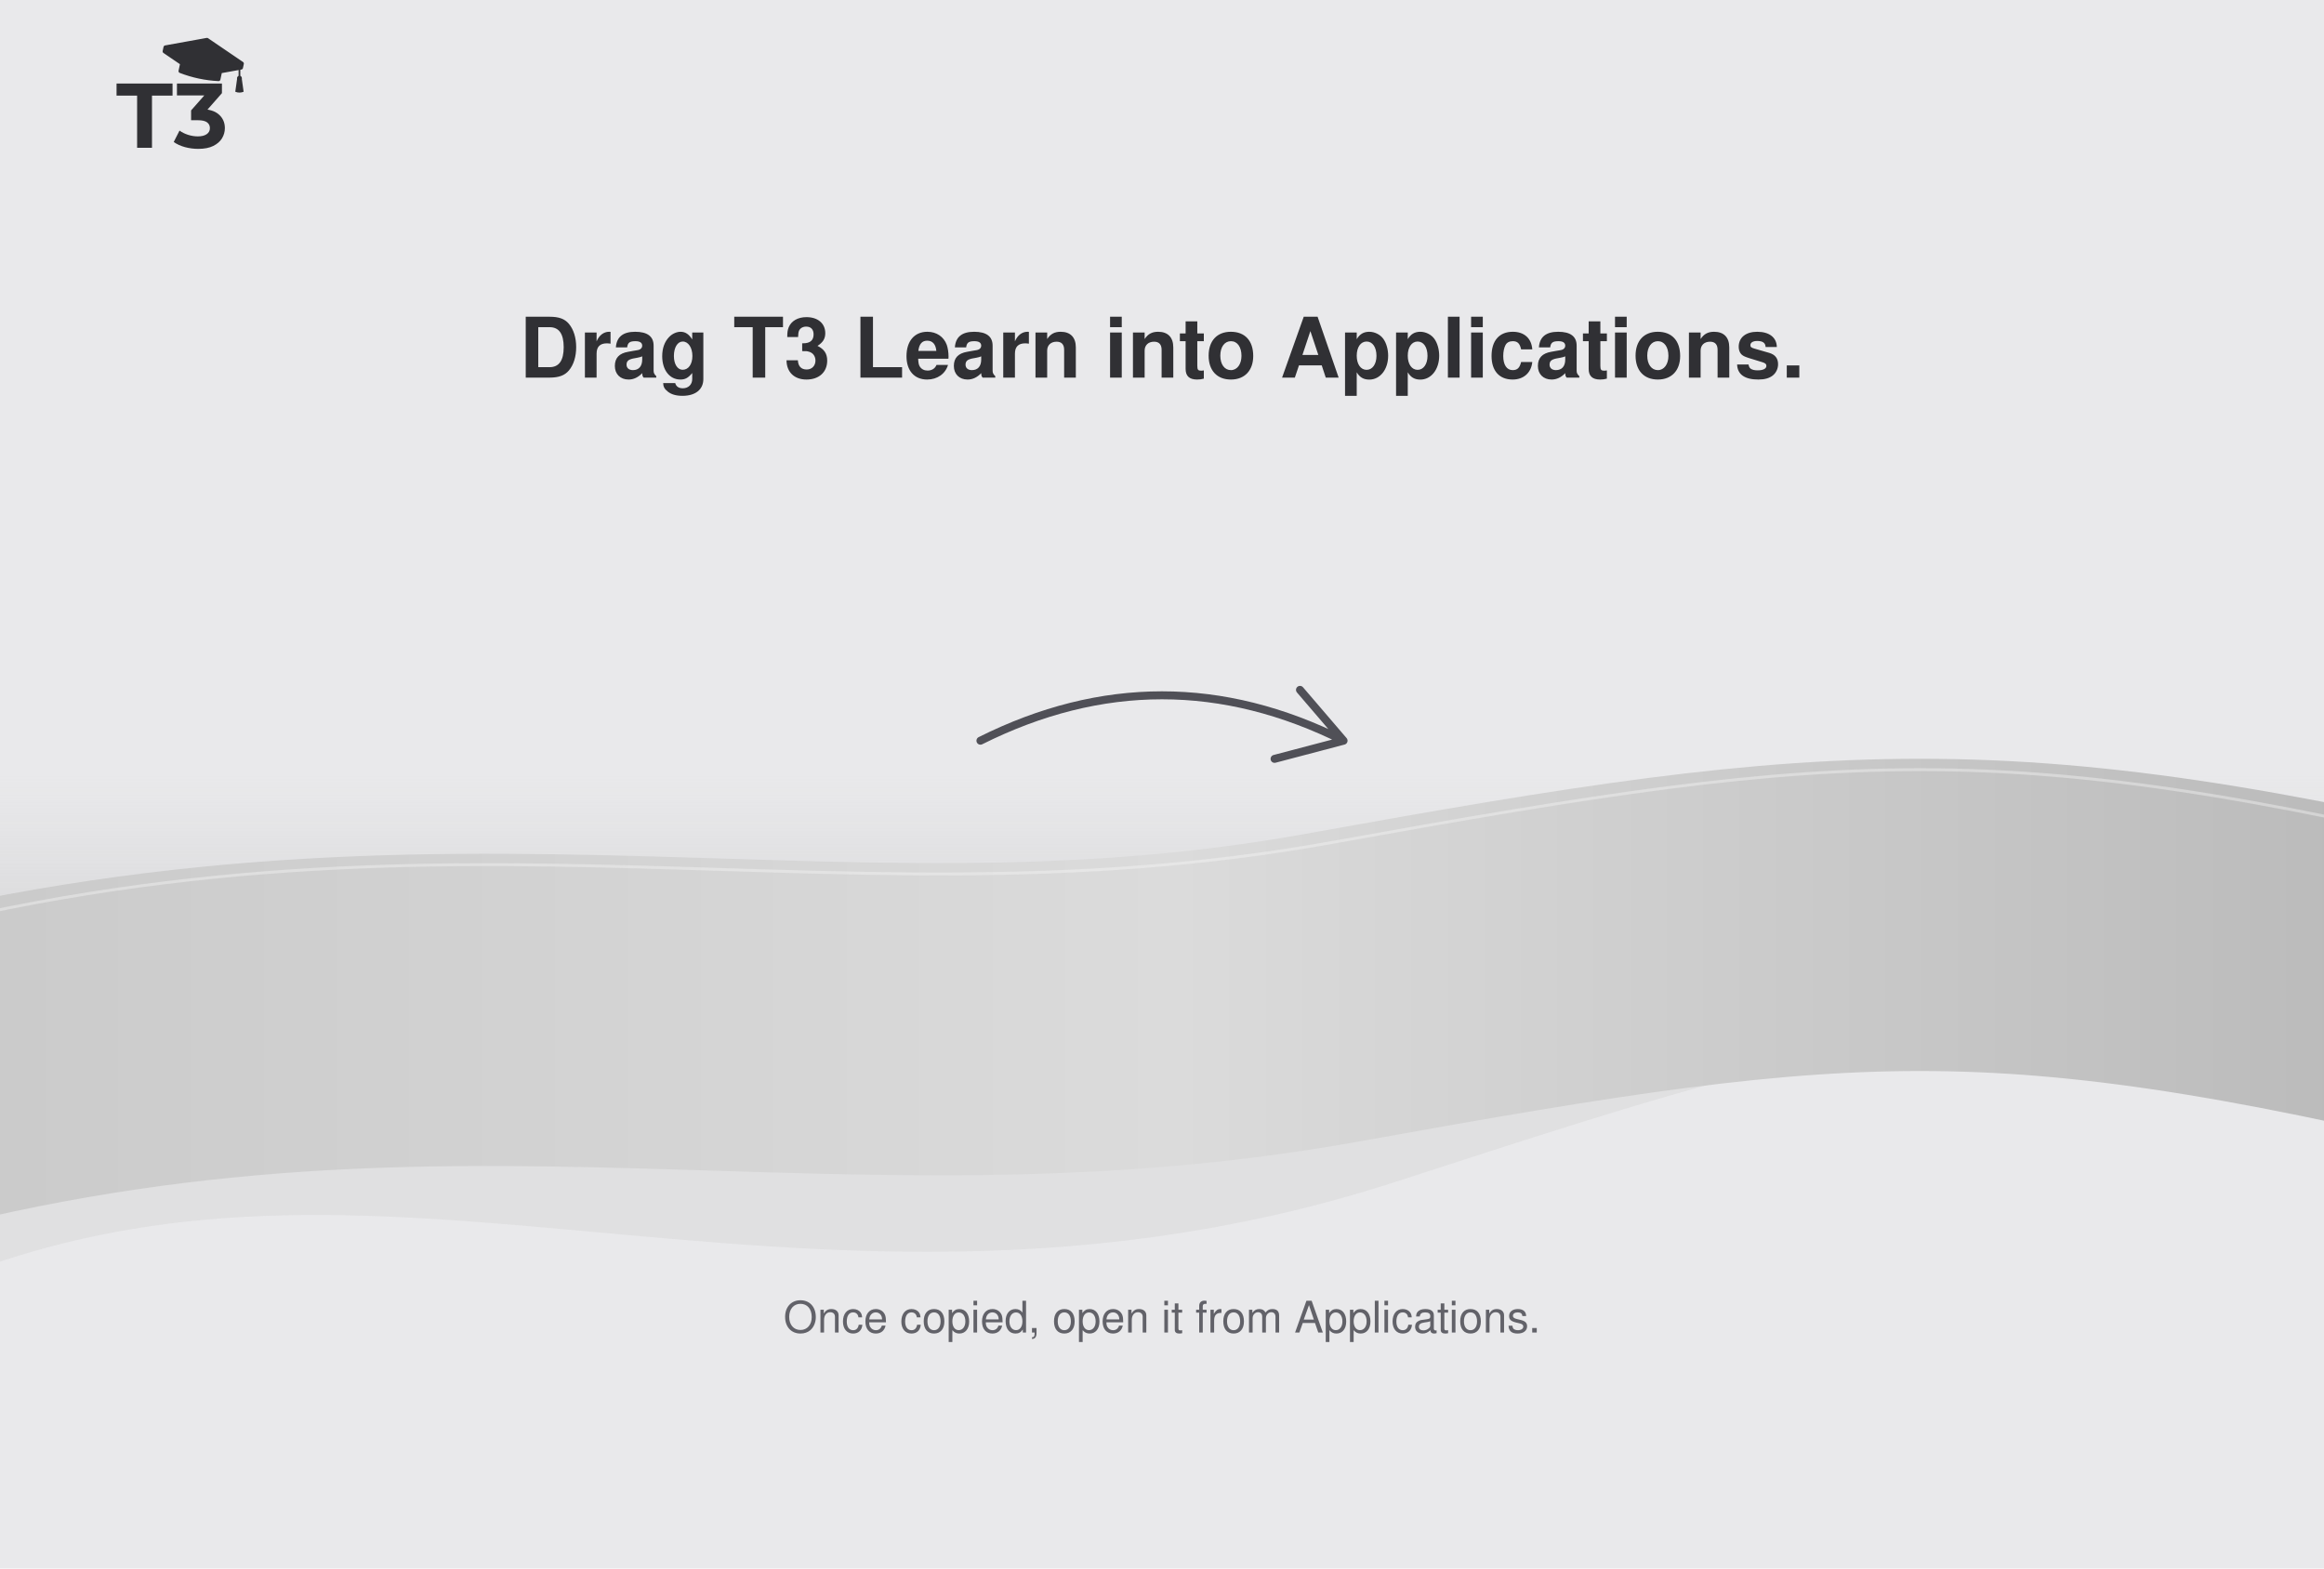
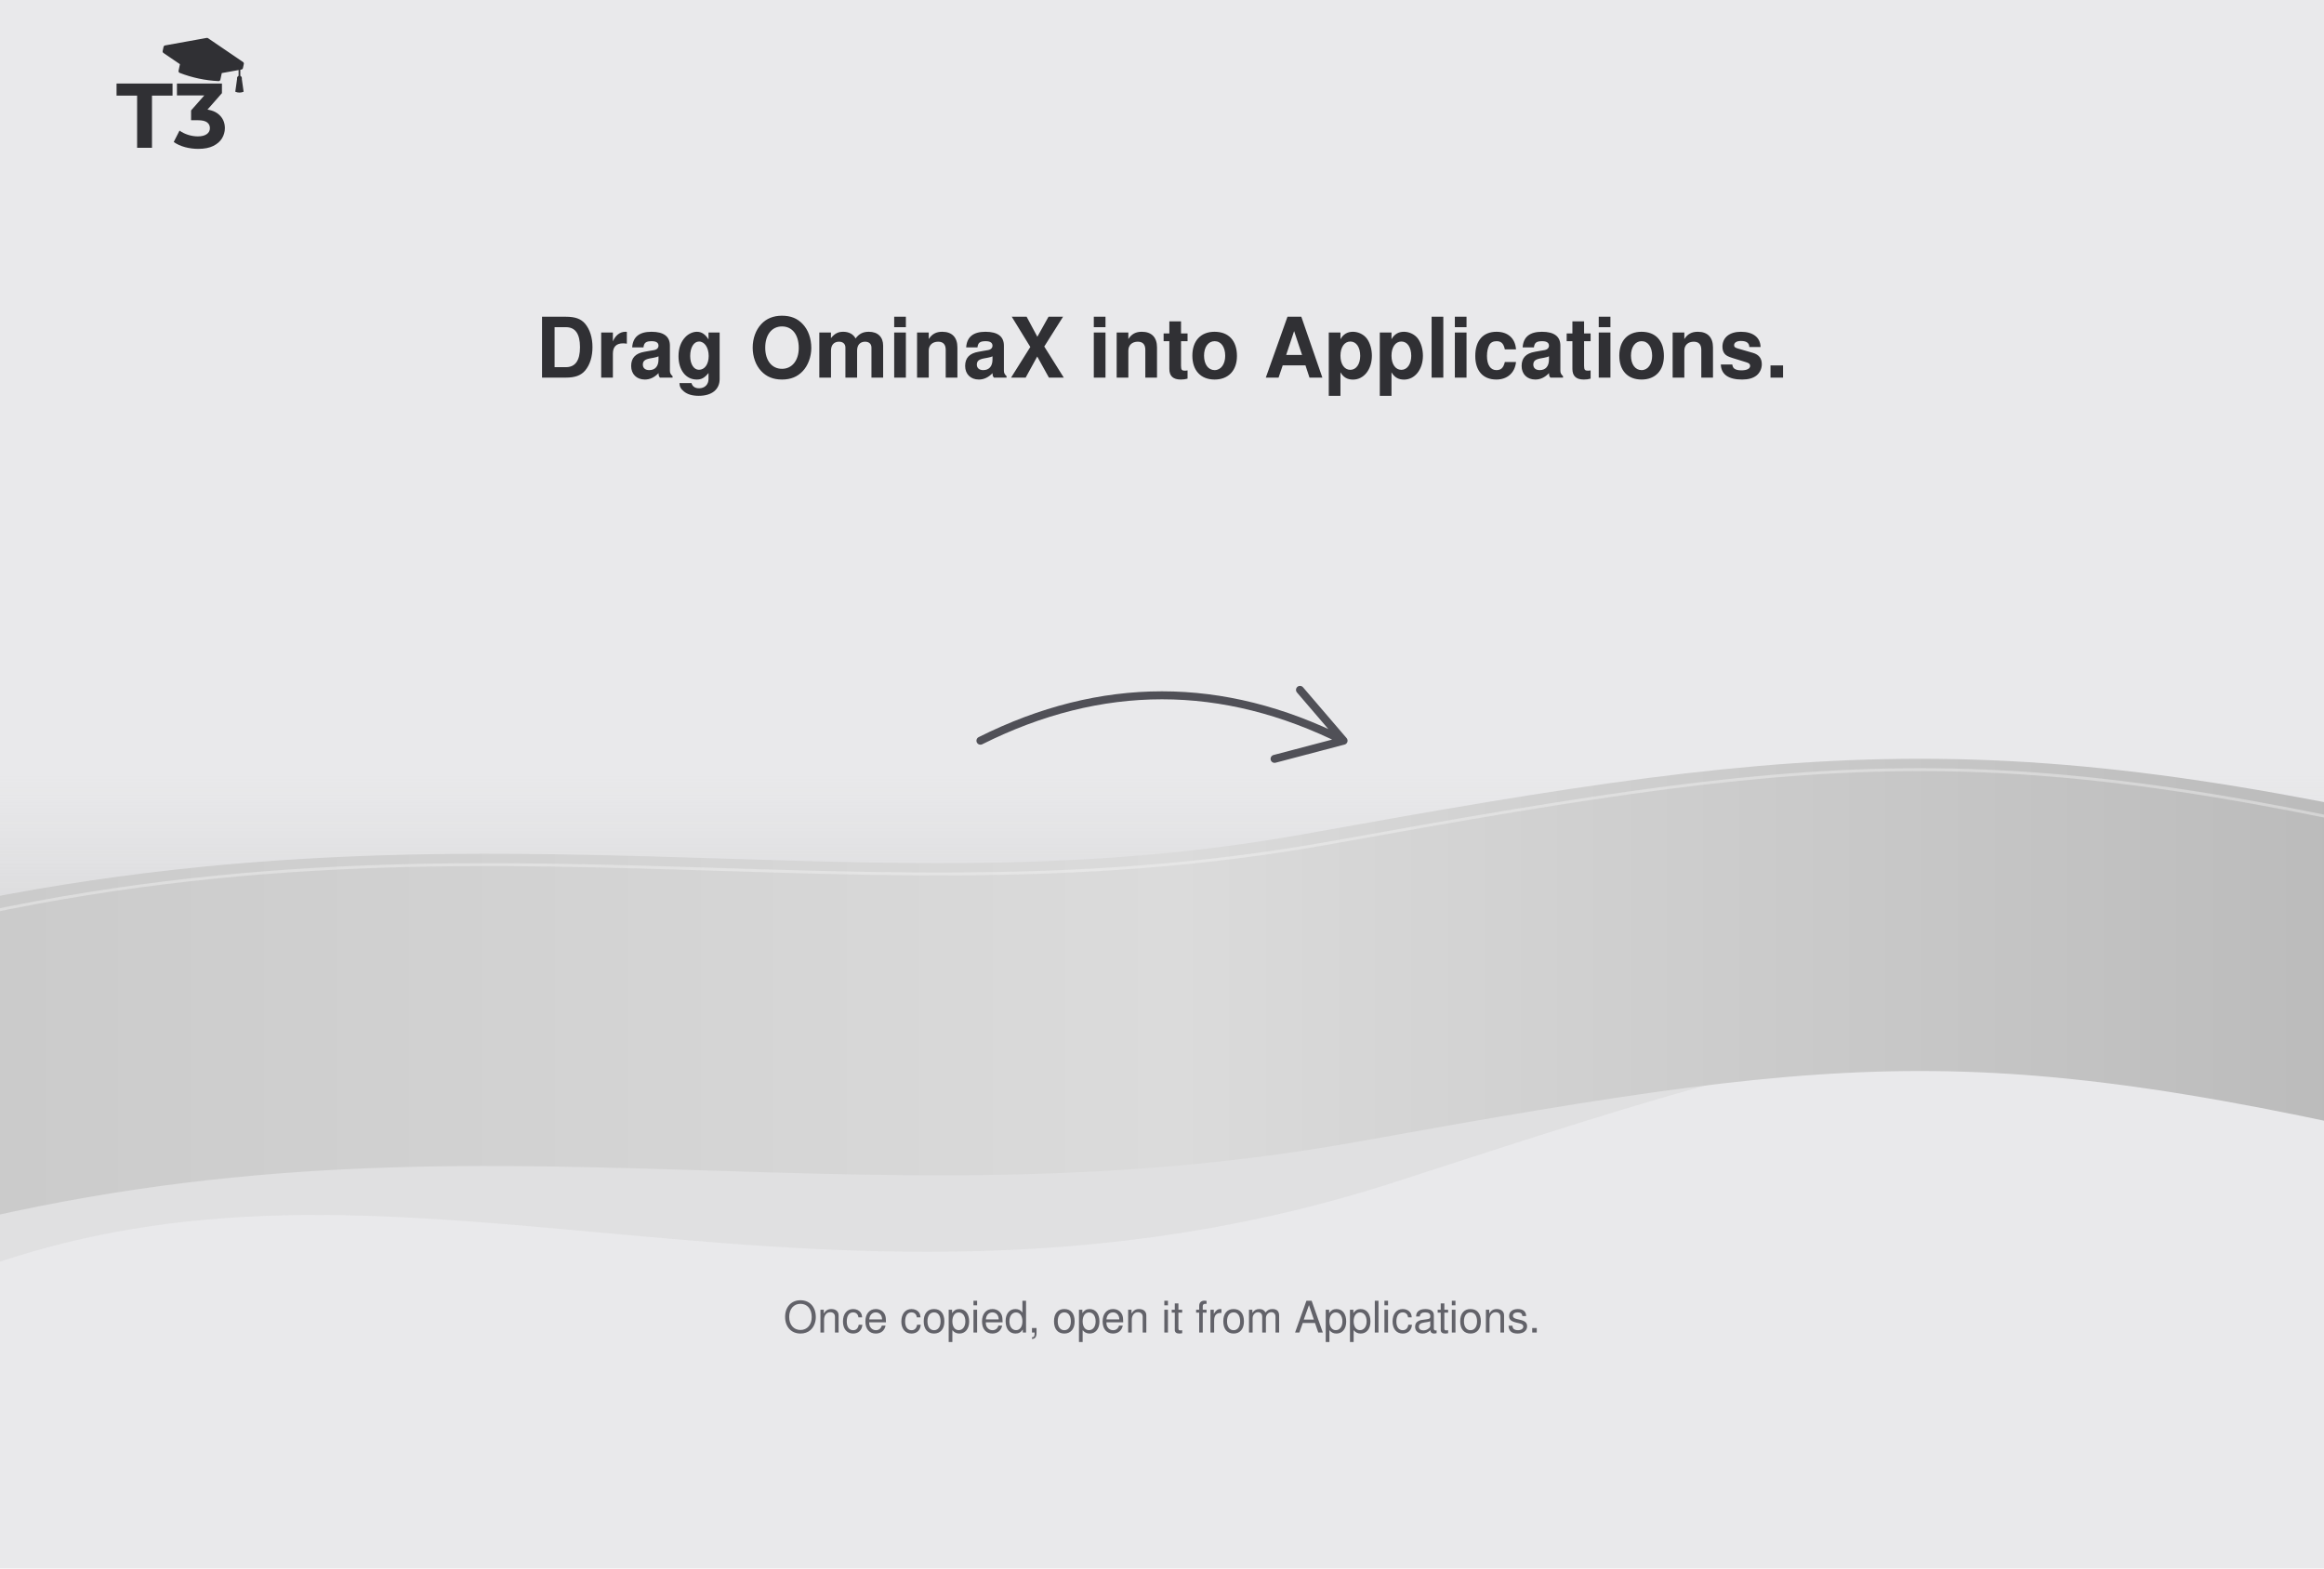
<svg xmlns="http://www.w3.org/2000/svg" width="1280" height="864" viewBox="0 0 640 432">
  <defs>
    <linearGradient id="veil" x1="0" y1="0" x2="0" y2="1">
      <stop stop-color="#B7B7B7" stop-opacity="0" />
      <stop offset=".55" stop-color="#A5A5A5" stop-opacity=".24" />
      <stop offset="1" stop-color="#D1D1D1" stop-opacity=".4" />
    </linearGradient>
    <linearGradient id="silk" x1="0" y1="0" x2="1" y2="0">
      <stop stop-color="#C8C8C8" />
      <stop offset=".5" stop-color="#DBDBDB" />
      <stop offset="1" stop-color="#B5B5B5" />
    </linearGradient>
  </defs>
  <rect width="640" height="432" fill="#E9E9EB" />
  <path d="M-60 293C95 220 214 304 362 256S559 191 707 257" stroke="url(#veil)" stroke-width="146" fill="none" opacity="1" stroke-linecap="round" stroke-linejoin="round" />
  <path d="M-60 306C113 252 223 298 367 272S553 242 707 280" stroke="url(#silk)" stroke-width="86" fill="none" opacity="1" stroke-linecap="round" stroke-linejoin="round" />
  <path d="M-60 266C113 212 223 258 367 232S553 202 707 240" stroke="#F5F5F5" stroke-width="0.8" fill="none" opacity="0.42" stroke-linecap="round" stroke-linejoin="round" />
  <svg x="32" y="23" width="35.27" height="18" viewBox="15.531 37 111 56.96" overflow="visible" fill="#303034">
    <path d="M33.451 93V47.56H15.531V37H64.331V47.56H46.411V93H33.451ZM86.725 93.96C82.832 93.96 78.965 93.453 75.125 92.44C71.285 91.373 68.032 89.88 65.365 87.96L70.405 78.04C72.539 79.587 75.019 80.813 77.845 81.72C80.672 82.627 83.525 83.08 86.405 83.08C89.659 83.08 92.219 82.44 94.085 81.16C95.952 79.88 96.885 78.12 96.885 75.88C96.885 73.747 96.059 72.067 94.405 70.84C92.752 69.613 90.085 69 86.405 69H80.485V60.44L96.085 42.76L97.525 47.4H68.165V37H107.365V45.4L91.845 63.08L85.285 59.32H89.045C95.925 59.32 101.125 60.867 104.645 63.96C108.165 67.053 109.925 71.027 109.925 75.88C109.925 79.027 109.099 81.987 107.445 84.76C105.792 87.48 103.259 89.693 99.845 91.4C96.432 93.107 92.059 93.96 86.725 93.96Z" />
    <g fill="#303034" stroke="#303034" transform="scale(0.151515) translate(-84.18 -173.43)">
      <path d="M-112 0V-96H112V0Q0 18-112 0ZM-225-116 0-24 225-116V-92L0 0-225-92ZM-225-116 0-208 225-116 0-24Z" stroke-width="22" stroke-linejoin="round" transform="translate(663.66 369.63) rotate(12)" />
      <path d="M893.54 302.97V392.97" stroke-width="10" stroke-linecap="round" />
      <path d="M880.54 386.97H906.54L917.54 464.97Q893.54 474.97 869.54 464.97Z" stroke="none" />
      <circle cx="893.54" cy="386.97" r="14" stroke="none" />
    </g>
  </svg>
-   <text x="320" y="104" fill="#303034" font-family="Helvetica" font-size="23" font-weight="700" text-anchor="middle">Drag T3 Learn into Applications.</text>
+   <text x="320" y="104" fill="#303034" font-family="Helvetica" font-size="23" font-weight="700" text-anchor="middle">Drag OminaX into Applications.</text>
  <path d="M270 204Q320 179 370 204M358 190L370 204L351 209" stroke="#505057" stroke-width="2.2" fill="none" opacity="1" stroke-linecap="round" stroke-linejoin="round" />
  <text x="320" y="367" fill="#626269" font-family="Helvetica" font-size="12" font-weight="400" text-anchor="middle">Once copied, open it from Applications.</text>
</svg>
